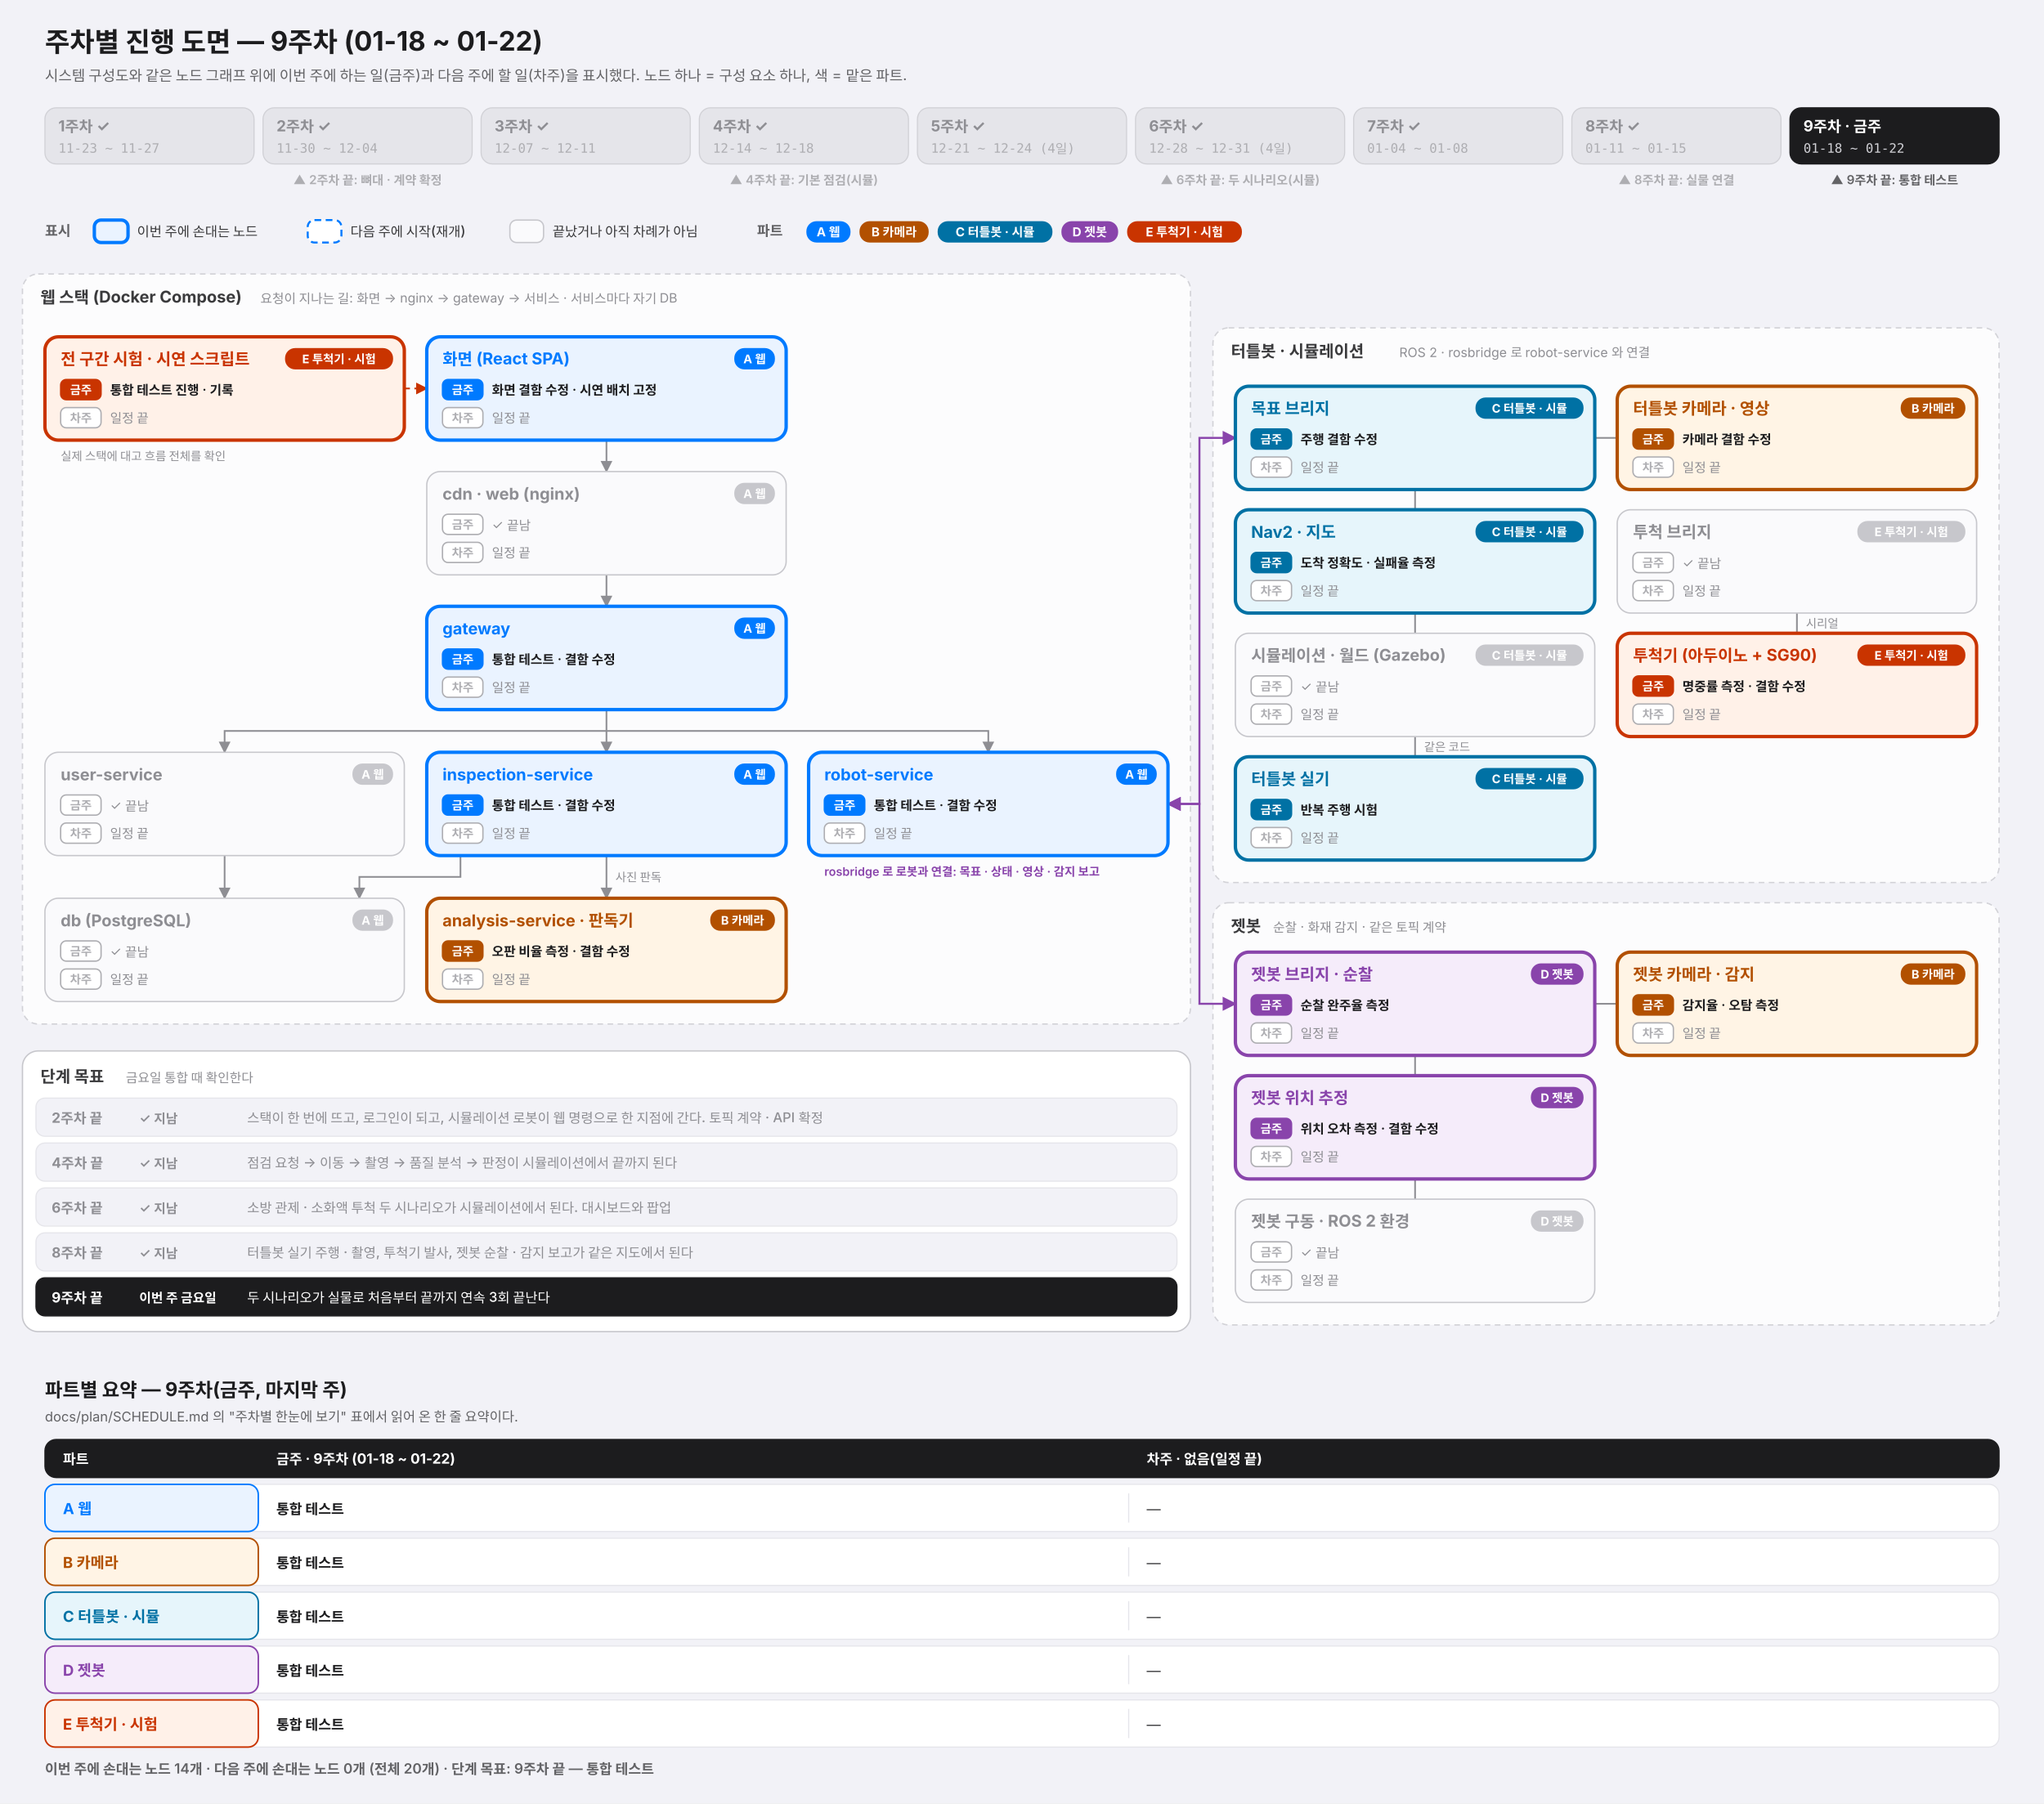
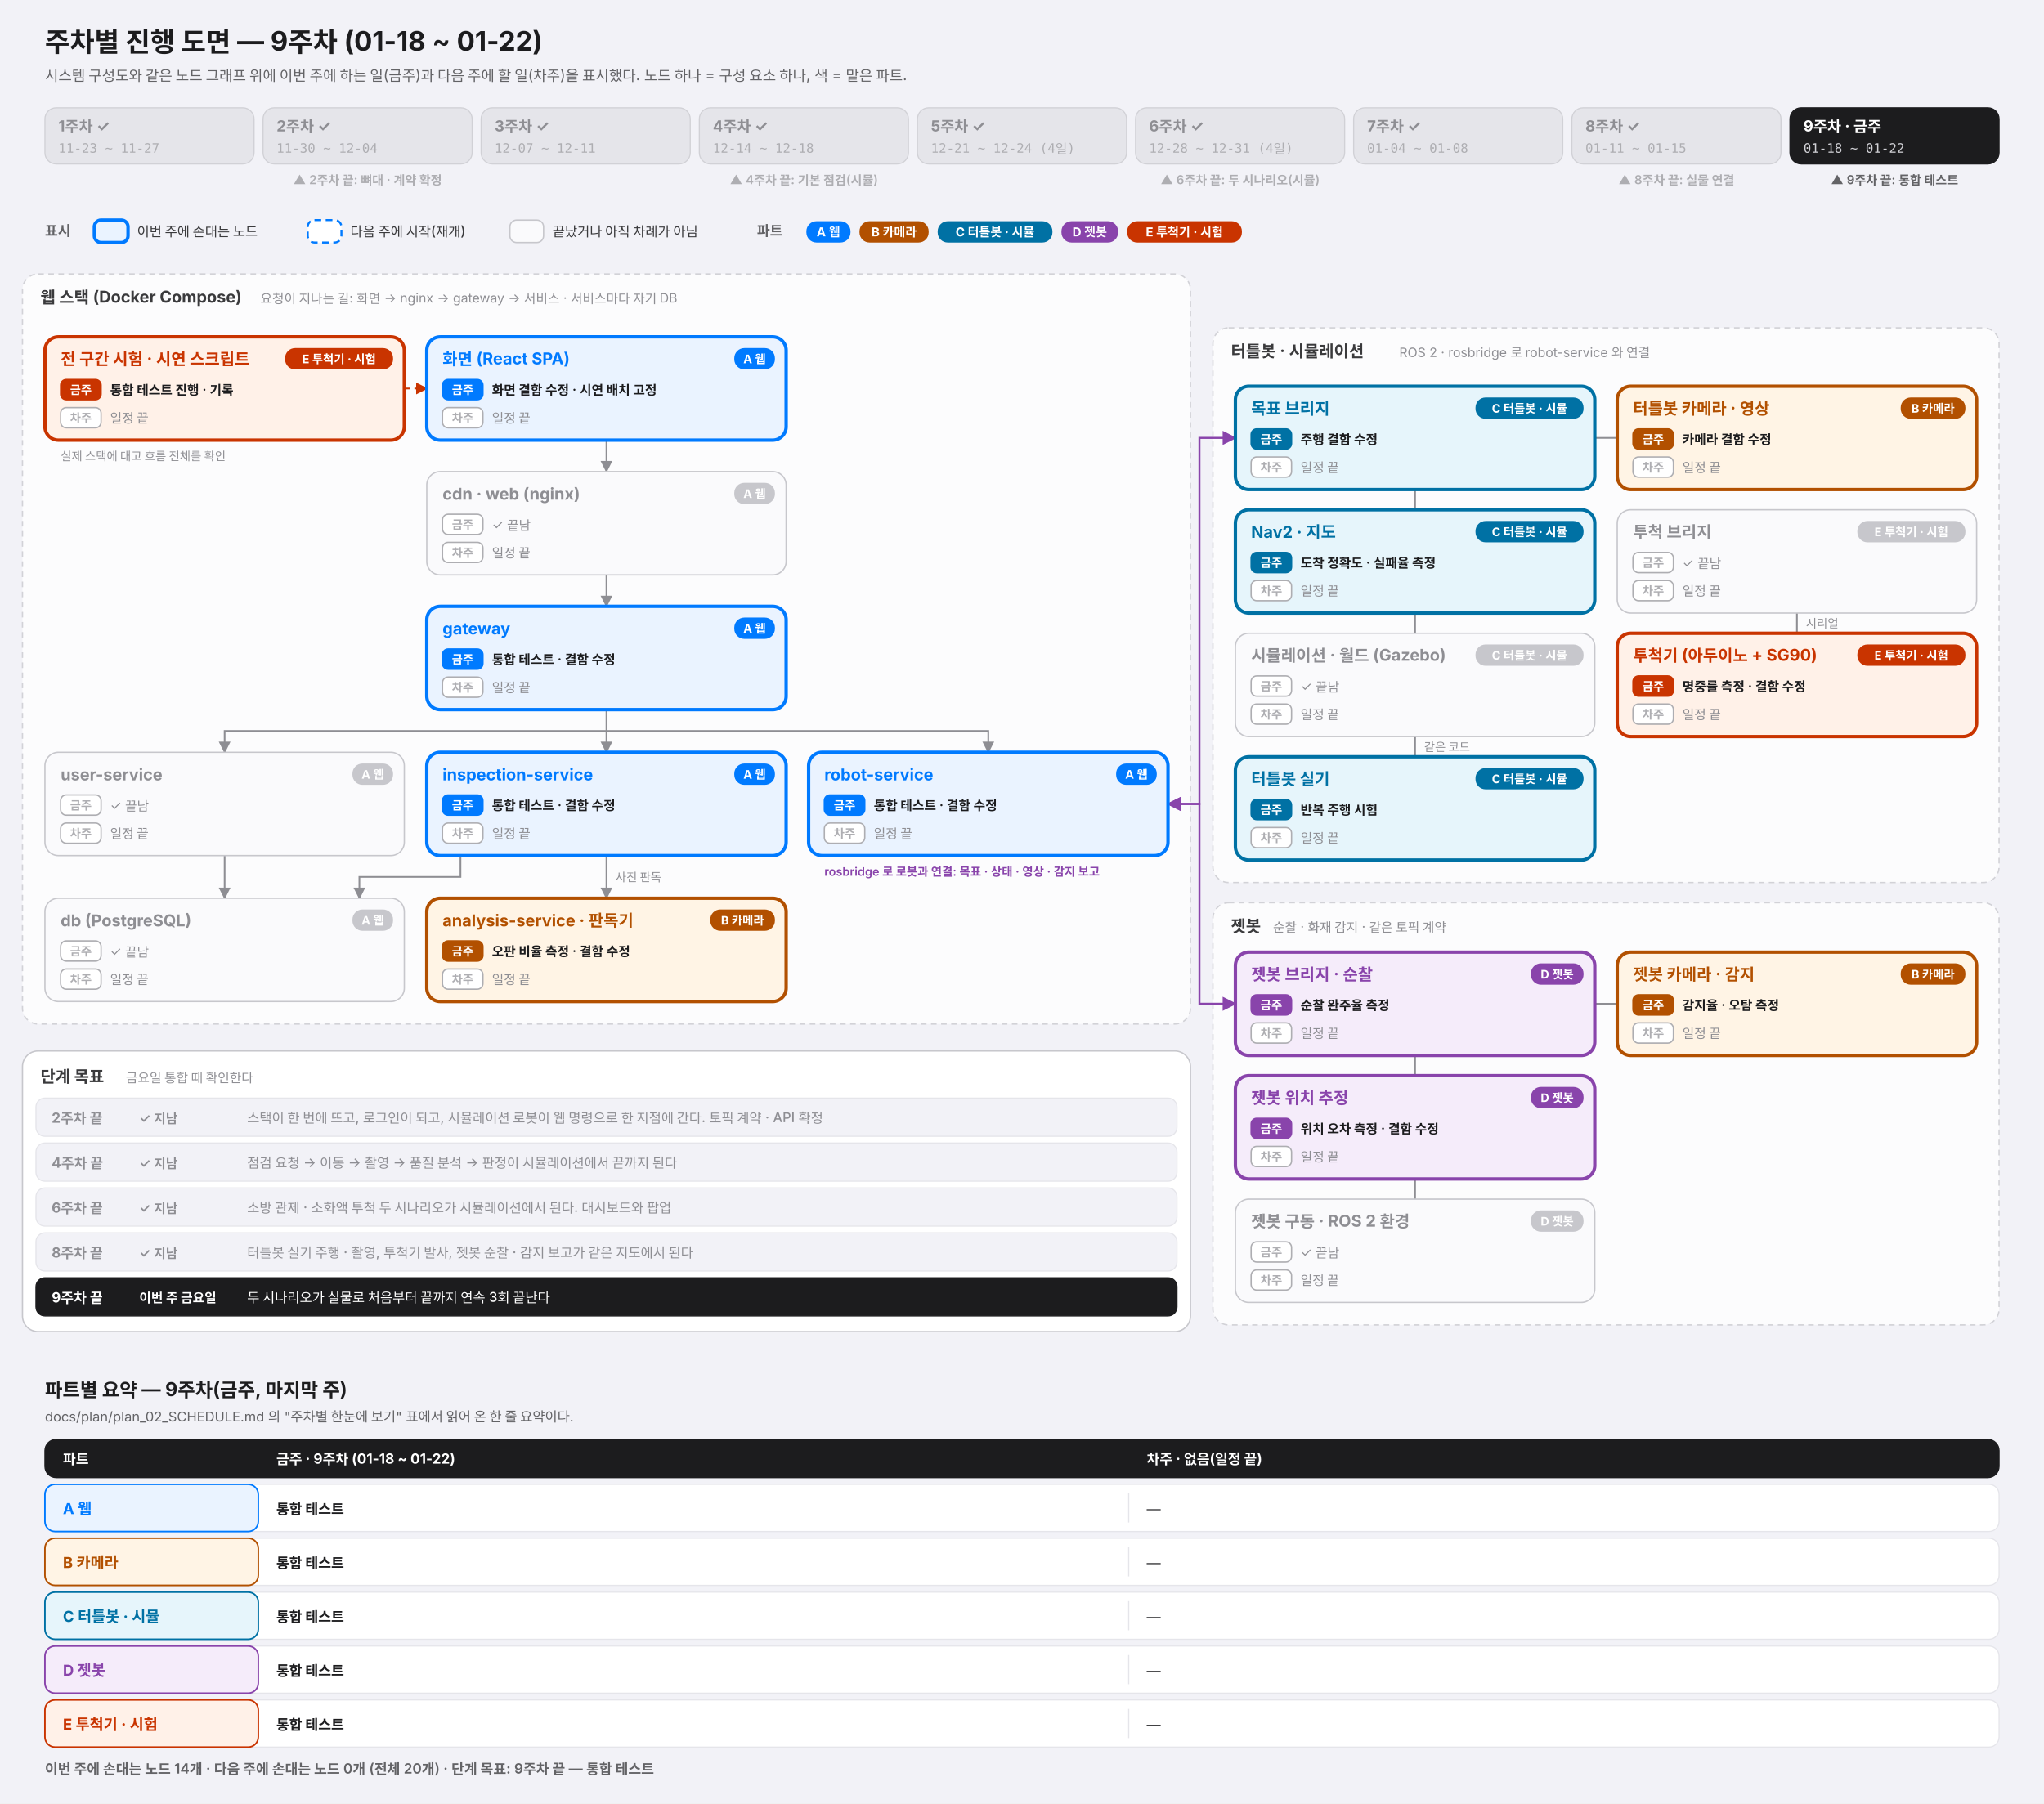
<svg xmlns="http://www.w3.org/2000/svg" width="1820" height="1606" viewBox="0 0 1820 1606" font-family="-apple-system, 'Apple SD Gothic Neo', 'Noto Sans KR', 'Malgun Gothic', sans-serif">
  <defs>
    <marker id="a8944ab" viewBox="0 0 10 10" refX="9" refY="5" markerWidth="7" markerHeight="7" orient="auto-start-reverse">
      <path d="M0,0 L10,5 L0,10 z" fill="#8944ab" />
    </marker>
    <marker id="a8e8e93" viewBox="0 0 10 10" refX="9" refY="5" markerWidth="7" markerHeight="7" orient="auto-start-reverse">
      <path d="M0,0 L10,5 L0,10 z" fill="#8e8e93" />
    </marker>
    <marker id="ac93400" viewBox="0 0 10 10" refX="9" refY="5" markerWidth="7" markerHeight="7" orient="auto-start-reverse">
      <path d="M0,0 L10,5 L0,10 z" fill="#c93400" />
    </marker>
  </defs>
  <rect width="1820" height="1606" fill="#f2f2f7" />
  <text x="40.0" y="46.0" font-size="24" font-weight="700" fill="#1c1c1e" text-anchor="start">주차별 진행 도면 — 9주차 (01-18 ~ 01-22)</text>
  <text x="40.0" y="72.0" font-size="13" font-weight="400" fill="#636366" text-anchor="start">시스템 구성도와 같은 노드 그래프 위에 이번 주에 하는 일(금주)과 다음 주에 할 일(차주)을 표시했다. 노드 하나 = 구성 요소 하나, 색 = 맡은 파트.</text>
  <rect x="40.0" y="96.0" width="186.2" height="50.0" rx="10" fill="#e5e5ea" stroke="#d1d1d6" stroke-width="1.0" />
  <text x="52.0" y="117.0" font-size="13.5" font-weight="700" fill="#8e8e93" text-anchor="start">1주차 ✓</text>
  <text x="52.0" y="136.0" font-size="11.5" font-weight="500" fill="#aeaeb2" text-anchor="start" font-family="'SF Mono', Menlo, Consolas, monospace">11-23 ~ 11-27</text>
  <rect x="234.2" y="96.0" width="186.2" height="50.0" rx="10" fill="#e5e5ea" stroke="#d1d1d6" stroke-width="1.0" />
  <text x="246.2" y="117.0" font-size="13.5" font-weight="700" fill="#8e8e93" text-anchor="start">2주차 ✓</text>
  <text x="246.2" y="136.0" font-size="11.5" font-weight="500" fill="#aeaeb2" text-anchor="start" font-family="'SF Mono', Menlo, Consolas, monospace">11-30 ~ 12-04</text>
  <text x="327.3" y="164.0" font-size="11" font-weight="600" fill="#aeaeb2" text-anchor="middle">▲ 2주차 끝: 뼈대 · 계약 확정</text>
  <rect x="428.4" y="96.0" width="186.2" height="50.0" rx="10" fill="#e5e5ea" stroke="#d1d1d6" stroke-width="1.0" />
  <text x="440.4" y="117.0" font-size="13.5" font-weight="700" fill="#8e8e93" text-anchor="start">3주차 ✓</text>
  <text x="440.4" y="136.0" font-size="11.5" font-weight="500" fill="#aeaeb2" text-anchor="start" font-family="'SF Mono', Menlo, Consolas, monospace">12-07 ~ 12-11</text>
  <rect x="622.7" y="96.0" width="186.2" height="50.0" rx="10" fill="#e5e5ea" stroke="#d1d1d6" stroke-width="1.0" />
  <text x="634.7" y="117.0" font-size="13.5" font-weight="700" fill="#8e8e93" text-anchor="start">4주차 ✓</text>
  <text x="634.7" y="136.0" font-size="11.5" font-weight="500" fill="#aeaeb2" text-anchor="start" font-family="'SF Mono', Menlo, Consolas, monospace">12-14 ~ 12-18</text>
  <text x="715.8" y="164.0" font-size="11" font-weight="600" fill="#aeaeb2" text-anchor="middle">▲ 4주차 끝: 기본 점검(시뮬)</text>
  <rect x="816.9" y="96.0" width="186.2" height="50.0" rx="10" fill="#e5e5ea" stroke="#d1d1d6" stroke-width="1.0" />
  <text x="828.9" y="117.0" font-size="13.5" font-weight="700" fill="#8e8e93" text-anchor="start">5주차 ✓</text>
  <text x="828.9" y="136.0" font-size="11.5" font-weight="500" fill="#aeaeb2" text-anchor="start" font-family="'SF Mono', Menlo, Consolas, monospace">12-21 ~ 12-24  (4일)</text>
  <rect x="1011.1" y="96.0" width="186.2" height="50.0" rx="10" fill="#e5e5ea" stroke="#d1d1d6" stroke-width="1.0" />
  <text x="1023.1" y="117.0" font-size="13.5" font-weight="700" fill="#8e8e93" text-anchor="start">6주차 ✓</text>
  <text x="1023.1" y="136.0" font-size="11.5" font-weight="500" fill="#aeaeb2" text-anchor="start" font-family="'SF Mono', Menlo, Consolas, monospace">12-28 ~ 12-31  (4일)</text>
  <text x="1104.2" y="164.0" font-size="11" font-weight="600" fill="#aeaeb2" text-anchor="middle">▲ 6주차 끝: 두 시나리오(시뮬)</text>
  <rect x="1205.3" y="96.0" width="186.2" height="50.0" rx="10" fill="#e5e5ea" stroke="#d1d1d6" stroke-width="1.0" />
  <text x="1217.3" y="117.0" font-size="13.5" font-weight="700" fill="#8e8e93" text-anchor="start">7주차 ✓</text>
  <text x="1217.3" y="136.0" font-size="11.5" font-weight="500" fill="#aeaeb2" text-anchor="start" font-family="'SF Mono', Menlo, Consolas, monospace">01-04 ~ 01-08</text>
  <rect x="1399.6" y="96.0" width="186.2" height="50.0" rx="10" fill="#e5e5ea" stroke="#d1d1d6" stroke-width="1.0" />
  <text x="1411.6" y="117.0" font-size="13.5" font-weight="700" fill="#8e8e93" text-anchor="start">8주차 ✓</text>
  <text x="1411.6" y="136.0" font-size="11.5" font-weight="500" fill="#aeaeb2" text-anchor="start" font-family="'SF Mono', Menlo, Consolas, monospace">01-11 ~ 01-15</text>
  <text x="1492.7" y="164.0" font-size="11" font-weight="600" fill="#aeaeb2" text-anchor="middle">▲ 8주차 끝: 실물 연결</text>
  <rect x="1593.8" y="96.0" width="186.2" height="50.0" rx="10" fill="#1c1c1e" stroke="#1c1c1e" stroke-width="1.0" />
  <text x="1605.8" y="117.0" font-size="13.5" font-weight="700" fill="#ffffff" text-anchor="start">9주차 · 금주</text>
  <text x="1605.8" y="136.0" font-size="11.5" font-weight="500" fill="#d1d1d6" text-anchor="start" font-family="'SF Mono', Menlo, Consolas, monospace">01-18 ~ 01-22</text>
  <text x="1686.9" y="164.0" font-size="11" font-weight="600" fill="#636366" text-anchor="middle">▲ 9주차 끝: 통합 테스트</text>
  <text x="40.0" y="210.0" font-size="12.5" font-weight="700" fill="#636366" text-anchor="start">표시</text>
  <rect x="84.0" y="196.0" width="30.0" height="20.0" rx="6" fill="#eaf3ff" stroke="#007aff" stroke-width="3" />
  <text x="122.0" y="210.5" font-size="12" font-weight="500" fill="#3a3a3c" text-anchor="start">이번 주에 손대는 노드</text>
  <rect x="274.0" y="196.0" width="30.0" height="20.0" rx="6" fill="#ffffff" stroke="#007aff" stroke-width="1.8" stroke-dasharray="6 4" />
  <text x="312.0" y="210.5" font-size="12" font-weight="500" fill="#3a3a3c" text-anchor="start">다음 주에 시작(재개)</text>
  <rect x="454.0" y="196.0" width="30.0" height="20.0" rx="6" fill="#fafafc" stroke="#c7c7cc" stroke-width="1.2" />
  <text x="492.0" y="210.5" font-size="12" font-weight="500" fill="#3a3a3c" text-anchor="start">끝났거나 아직 차례가 아님</text>
  <text x="674.0" y="210.0" font-size="12.5" font-weight="700" fill="#636366" text-anchor="start">파트</text>
  <rect x="718.0" y="197.0" width="39.3" height="19.0" rx="9" fill="#007aff" stroke="none" stroke-width="0" />
  <text x="737.6" y="210.5" font-size="11" font-weight="700" fill="#ffffff" text-anchor="middle">A 웹</text>
  <rect x="765.3" y="197.0" width="61.6" height="19.0" rx="9" fill="#b25000" stroke="none" stroke-width="0" />
  <text x="796.1" y="210.5" font-size="11" font-weight="700" fill="#ffffff" text-anchor="middle">B 카메라</text>
  <rect x="834.9" y="197.0" width="102.2" height="19.0" rx="9" fill="#0071a4" stroke="none" stroke-width="0" />
  <text x="886.0" y="210.5" font-size="11" font-weight="700" fill="#ffffff" text-anchor="middle">C 터틀봇 · 시뮬</text>
  <rect x="945.1" y="197.0" width="50.5" height="19.0" rx="9" fill="#8944ab" stroke="none" stroke-width="0" />
  <text x="970.3" y="210.5" font-size="11" font-weight="700" fill="#ffffff" text-anchor="middle">D 젯봇</text>
  <rect x="1003.6" y="197.0" width="102.2" height="19.0" rx="9" fill="#c93400" stroke="none" stroke-width="0" />
  <text x="1054.6" y="210.5" font-size="11" font-weight="700" fill="#ffffff" text-anchor="middle">E 투척기 · 시험</text>
  <rect x="20.0" y="244.0" width="1040.0" height="668.0" rx="14" fill="#ffffff" stroke="#c7c7cc" stroke-width="1.2" stroke-dasharray="5 4" opacity="0.75" />
  <text x="36.0" y="270.0" font-size="14.5" font-weight="700" fill="#3a3a3c" text-anchor="start">웹 스택 (Docker Compose)</text>
  <text x="231.8" y="270.0" font-size="11.5" font-weight="400" fill="#8e8e93" text-anchor="start">요청이 지나는 길: 화면 → nginx → gateway → 서비스 · 서비스마다 자기 DB</text>
  <rect x="1080.0" y="292.0" width="700.0" height="494.0" rx="14" fill="#ffffff" stroke="#c7c7cc" stroke-width="1.2" stroke-dasharray="5 4" opacity="0.75" />
  <text x="1096.0" y="318.0" font-size="14.5" font-weight="700" fill="#3a3a3c" text-anchor="start">터틀봇 · 시뮬레이션</text>
  <text x="1245.9" y="318.0" font-size="11.5" font-weight="400" fill="#8e8e93" text-anchor="start">ROS 2 · rosbridge 로 robot-service 와 연결</text>
  <rect x="1080.0" y="804.0" width="700.0" height="376.0" rx="14" fill="#ffffff" stroke="#c7c7cc" stroke-width="1.2" stroke-dasharray="5 4" opacity="0.75" />
  <text x="1096.0" y="830.0" font-size="14.5" font-weight="700" fill="#3a3a3c" text-anchor="start">젯봇</text>
  <text x="1133.5" y="830.0" font-size="11.5" font-weight="400" fill="#8e8e93" text-anchor="start">순찰 · 화재 감지 · 같은 토픽 계약</text>
  <path d="M540.0 392.0 L540.0 420.0" fill="none" stroke="#8e8e93" stroke-width="1.5" marker-end="url(#a8e8e93)" />
  <path d="M540.0 512.0 L540.0 540.0" fill="none" stroke="#8e8e93" stroke-width="1.5" marker-end="url(#a8e8e93)" />
  <path d="M540.0 632.0 L540.0 670.0" fill="none" stroke="#8e8e93" stroke-width="1.5" marker-end="url(#a8e8e93)" />
  <path d="M540.0 762.0 L540.0 800.0" fill="none" stroke="#8e8e93" stroke-width="1.5" marker-end="url(#a8e8e93)" />
  <text x="548.0" y="785.0" font-size="10.5" font-weight="500" fill="#8e8e93" text-anchor="start">사진 판독</text>
  <path d="M1260.0 436.0 L1260.0 454.0" fill="none" stroke="#8e8e93" stroke-width="1.5" />
  <path d="M1260.0 546.0 L1260.0 564.0" fill="none" stroke="#8e8e93" stroke-width="1.5" />
  <path d="M1260.0 656.0 L1260.0 674.0" fill="none" stroke="#8e8e93" stroke-width="1.5" />
  <text x="1268.0" y="669.0" font-size="10.5" font-weight="500" fill="#8e8e93" text-anchor="start">같은 코드</text>
  <path d="M1600.0 546.0 L1600.0 564.0" fill="none" stroke="#8e8e93" stroke-width="1.5" />
  <text x="1608.0" y="559.0" font-size="10.5" font-weight="500" fill="#8e8e93" text-anchor="start">시리얼</text>
  <path d="M1260.0 940.0 L1260.0 958.0" fill="none" stroke="#8e8e93" stroke-width="1.5" />
  <path d="M1260.0 1050.0 L1260.0 1068.0" fill="none" stroke="#8e8e93" stroke-width="1.5" />
  <path d="M540.0 651.0 L200.0 651.0 L200.0 670.0" fill="none" stroke="#8e8e93" stroke-width="1.5" marker-end="url(#a8e8e93)" />
  <path d="M540.0 651.0 L880.0 651.0 L880.0 670.0" fill="none" stroke="#8e8e93" stroke-width="1.5" marker-end="url(#a8e8e93)" />
  <path d="M200.0 762.0 L200.0 800.0" fill="none" stroke="#8e8e93" stroke-width="1.5" marker-end="url(#a8e8e93)" />
  <path d="M410.0 762.0 L410.0 781.0 L320.0 781.0 L320.0 800.0" fill="none" stroke="#8e8e93" stroke-width="1.5" marker-end="url(#a8e8e93)" />
  <path d="M1040.0 716.0 L1068.0 716.0 L1068.0 390.0 L1100.0 390.0" fill="none" stroke="#8944ab" stroke-width="1.8" marker-end="url(#a8944ab)" marker-start="url(#a8944ab)" />
  <path d="M1040.0 716.0 L1068.0 716.0 L1068.0 894.0 L1100.0 894.0" fill="none" stroke="#8944ab" stroke-width="1.8" marker-end="url(#a8944ab)" marker-start="url(#a8944ab)" />
  <text x="734.0" y="780.0" font-size="10.5" font-weight="600" fill="#8944ab" text-anchor="start">rosbridge 로 로봇과 연결: 목표 · 상태 · 영상 · 감지 보고</text>
  <path d="M1420.0 390.0 L1440.0 390.0" fill="none" stroke="#8e8e93" stroke-width="1.5" />
  <path d="M1420.0 894.0 L1440.0 894.0" fill="none" stroke="#8e8e93" stroke-width="1.5" />
  <path d="M360.0 346.0 L380.0 346.0" fill="none" stroke="#c93400" stroke-width="1.5" marker-end="url(#ac93400)" stroke-dasharray="5 4" />
  <text x="54.0" y="410.0" font-size="10.5" font-weight="500" fill="#8e8e93" text-anchor="start">실제 스택에 대고 흐름 전체를 확인</text>
  <rect x="40.0" y="300.0" width="320.0" height="92.0" rx="12" fill="#fff1e8" stroke="#c93400" stroke-width="3" />
  <text x="54.0" y="325.0" font-size="14.5" font-weight="700" fill="#c93400" text-anchor="start">전 구간 시험 · 시연 스크립트</text>
  <rect x="253.8" y="310.0" width="96.2" height="19.0" rx="9" fill="#c93400" stroke="none" stroke-width="0" />
  <text x="301.9" y="323.5" font-size="10.5" font-weight="700" fill="#ffffff" text-anchor="middle">E 투척기 · 시험</text>
  <rect x="54.0" y="338.0" width="36.0" height="18.0" rx="5" fill="#c93400" stroke="#c93400" stroke-width="1.2" />
  <text x="72.0" y="351.0" font-size="10.5" font-weight="700" fill="#ffffff" text-anchor="middle">금주</text>
  <text x="98.0" y="351.5" font-size="11.5" font-weight="600" fill="#1c1c1e" text-anchor="start">통합 테스트 진행 · 기록</text>
  <rect x="54.0" y="363.0" width="36.0" height="18.0" rx="5" fill="#ffffff" stroke="#aeaeb2" stroke-width="1.2" />
  <text x="72.0" y="376.0" font-size="10.5" font-weight="700" fill="#aeaeb2" text-anchor="middle">차주</text>
  <text x="98.0" y="376.5" font-size="11.5" font-weight="400" fill="#8e8e93" text-anchor="start">일정 끝</text>
  <rect x="380.0" y="300.0" width="320.0" height="92.0" rx="12" fill="#eaf3ff" stroke="#007aff" stroke-width="3" />
  <text x="394.0" y="325.0" font-size="14.5" font-weight="700" fill="#007aff" text-anchor="start">화면 (React SPA)</text>
  <rect x="653.8" y="310.0" width="36.2" height="19.0" rx="9" fill="#007aff" stroke="none" stroke-width="0" />
  <text x="671.9" y="323.5" font-size="10.5" font-weight="700" fill="#ffffff" text-anchor="middle">A 웹</text>
  <rect x="394.0" y="338.0" width="36.0" height="18.0" rx="5" fill="#007aff" stroke="#007aff" stroke-width="1.2" />
  <text x="412.0" y="351.0" font-size="10.5" font-weight="700" fill="#ffffff" text-anchor="middle">금주</text>
  <text x="438.0" y="351.5" font-size="11.5" font-weight="600" fill="#1c1c1e" text-anchor="start">화면 결함 수정 · 시연 배치 고정</text>
  <rect x="394.0" y="363.0" width="36.0" height="18.0" rx="5" fill="#ffffff" stroke="#aeaeb2" stroke-width="1.2" />
  <text x="412.0" y="376.0" font-size="10.5" font-weight="700" fill="#aeaeb2" text-anchor="middle">차주</text>
  <text x="438.0" y="376.5" font-size="11.5" font-weight="400" fill="#8e8e93" text-anchor="start">일정 끝</text>
  <rect x="380.0" y="420.0" width="320.0" height="92.0" rx="12" fill="#fafafc" stroke="#c7c7cc" stroke-width="1.2" />
  <text x="394.0" y="445.0" font-size="14.5" font-weight="700" fill="#8e8e93" text-anchor="start">cdn · web (nginx)</text>
  <rect x="653.8" y="430.0" width="36.2" height="19.0" rx="9" fill="#c7c7cc" stroke="none" stroke-width="0" />
  <text x="671.9" y="443.5" font-size="10.5" font-weight="700" fill="#ffffff" text-anchor="middle">A 웹</text>
  <rect x="394.0" y="458.0" width="36.0" height="18.0" rx="5" fill="#ffffff" stroke="#aeaeb2" stroke-width="1.2" />
  <text x="412.0" y="471.0" font-size="10.5" font-weight="700" fill="#aeaeb2" text-anchor="middle">금주</text>
  <text x="438.0" y="471.5" font-size="11.5" font-weight="400" fill="#8e8e93" text-anchor="start">✓ 끝남</text>
  <rect x="394.0" y="483.0" width="36.0" height="18.0" rx="5" fill="#ffffff" stroke="#aeaeb2" stroke-width="1.2" />
  <text x="412.0" y="496.0" font-size="10.5" font-weight="700" fill="#aeaeb2" text-anchor="middle">차주</text>
  <text x="438.0" y="496.5" font-size="11.5" font-weight="400" fill="#8e8e93" text-anchor="start">일정 끝</text>
  <rect x="380.0" y="540.0" width="320.0" height="92.0" rx="12" fill="#eaf3ff" stroke="#007aff" stroke-width="3" />
  <text x="394.0" y="565.0" font-size="14.5" font-weight="700" fill="#007aff" text-anchor="start">gateway</text>
  <rect x="653.8" y="550.0" width="36.2" height="19.0" rx="9" fill="#007aff" stroke="none" stroke-width="0" />
  <text x="671.9" y="563.5" font-size="10.5" font-weight="700" fill="#ffffff" text-anchor="middle">A 웹</text>
  <rect x="394.0" y="578.0" width="36.0" height="18.0" rx="5" fill="#007aff" stroke="#007aff" stroke-width="1.2" />
  <text x="412.0" y="591.0" font-size="10.5" font-weight="700" fill="#ffffff" text-anchor="middle">금주</text>
  <text x="438.0" y="591.5" font-size="11.5" font-weight="600" fill="#1c1c1e" text-anchor="start">통합 테스트 · 결함 수정</text>
  <rect x="394.0" y="603.0" width="36.0" height="18.0" rx="5" fill="#ffffff" stroke="#aeaeb2" stroke-width="1.2" />
  <text x="412.0" y="616.0" font-size="10.5" font-weight="700" fill="#aeaeb2" text-anchor="middle">차주</text>
  <text x="438.0" y="616.5" font-size="11.5" font-weight="400" fill="#8e8e93" text-anchor="start">일정 끝</text>
  <rect x="40.0" y="670.0" width="320.0" height="92.0" rx="12" fill="#fafafc" stroke="#c7c7cc" stroke-width="1.2" />
  <text x="54.0" y="695.0" font-size="14.5" font-weight="700" fill="#8e8e93" text-anchor="start">user-service</text>
  <rect x="313.8" y="680.0" width="36.2" height="19.0" rx="9" fill="#c7c7cc" stroke="none" stroke-width="0" />
  <text x="331.9" y="693.5" font-size="10.5" font-weight="700" fill="#ffffff" text-anchor="middle">A 웹</text>
  <rect x="54.0" y="708.0" width="36.0" height="18.0" rx="5" fill="#ffffff" stroke="#aeaeb2" stroke-width="1.2" />
  <text x="72.0" y="721.0" font-size="10.5" font-weight="700" fill="#aeaeb2" text-anchor="middle">금주</text>
  <text x="98.0" y="721.5" font-size="11.5" font-weight="400" fill="#8e8e93" text-anchor="start">✓ 끝남</text>
  <rect x="54.0" y="733.0" width="36.0" height="18.0" rx="5" fill="#ffffff" stroke="#aeaeb2" stroke-width="1.2" />
  <text x="72.0" y="746.0" font-size="10.5" font-weight="700" fill="#aeaeb2" text-anchor="middle">차주</text>
  <text x="98.0" y="746.5" font-size="11.5" font-weight="400" fill="#8e8e93" text-anchor="start">일정 끝</text>
  <rect x="380.0" y="670.0" width="320.0" height="92.0" rx="12" fill="#eaf3ff" stroke="#007aff" stroke-width="3" />
  <text x="394.0" y="695.0" font-size="14.5" font-weight="700" fill="#007aff" text-anchor="start">inspection-service</text>
  <rect x="653.8" y="680.0" width="36.2" height="19.0" rx="9" fill="#007aff" stroke="none" stroke-width="0" />
  <text x="671.9" y="693.5" font-size="10.5" font-weight="700" fill="#ffffff" text-anchor="middle">A 웹</text>
  <rect x="394.0" y="708.0" width="36.0" height="18.0" rx="5" fill="#007aff" stroke="#007aff" stroke-width="1.2" />
  <text x="412.0" y="721.0" font-size="10.5" font-weight="700" fill="#ffffff" text-anchor="middle">금주</text>
  <text x="438.0" y="721.5" font-size="11.5" font-weight="600" fill="#1c1c1e" text-anchor="start">통합 테스트 · 결함 수정</text>
  <rect x="394.0" y="733.0" width="36.0" height="18.0" rx="5" fill="#ffffff" stroke="#aeaeb2" stroke-width="1.2" />
  <text x="412.0" y="746.0" font-size="10.5" font-weight="700" fill="#aeaeb2" text-anchor="middle">차주</text>
  <text x="438.0" y="746.5" font-size="11.5" font-weight="400" fill="#8e8e93" text-anchor="start">일정 끝</text>
  <rect x="720.0" y="670.0" width="320.0" height="92.0" rx="12" fill="#eaf3ff" stroke="#007aff" stroke-width="3" />
  <text x="734.0" y="695.0" font-size="14.5" font-weight="700" fill="#007aff" text-anchor="start">robot-service</text>
  <rect x="993.8" y="680.0" width="36.2" height="19.0" rx="9" fill="#007aff" stroke="none" stroke-width="0" />
  <text x="1011.9" y="693.5" font-size="10.5" font-weight="700" fill="#ffffff" text-anchor="middle">A 웹</text>
  <rect x="734.0" y="708.0" width="36.0" height="18.0" rx="5" fill="#007aff" stroke="#007aff" stroke-width="1.2" />
  <text x="752.0" y="721.0" font-size="10.5" font-weight="700" fill="#ffffff" text-anchor="middle">금주</text>
  <text x="778.0" y="721.5" font-size="11.5" font-weight="600" fill="#1c1c1e" text-anchor="start">통합 테스트 · 결함 수정</text>
  <rect x="734.0" y="733.0" width="36.0" height="18.0" rx="5" fill="#ffffff" stroke="#aeaeb2" stroke-width="1.2" />
  <text x="752.0" y="746.0" font-size="10.5" font-weight="700" fill="#aeaeb2" text-anchor="middle">차주</text>
  <text x="778.0" y="746.5" font-size="11.5" font-weight="400" fill="#8e8e93" text-anchor="start">일정 끝</text>
  <rect x="40.0" y="800.0" width="320.0" height="92.0" rx="12" fill="#fafafc" stroke="#c7c7cc" stroke-width="1.2" />
  <text x="54.0" y="825.0" font-size="14.5" font-weight="700" fill="#8e8e93" text-anchor="start">db (PostgreSQL)</text>
  <rect x="313.8" y="810.0" width="36.2" height="19.0" rx="9" fill="#c7c7cc" stroke="none" stroke-width="0" />
  <text x="331.9" y="823.5" font-size="10.5" font-weight="700" fill="#ffffff" text-anchor="middle">A 웹</text>
  <rect x="54.0" y="838.0" width="36.0" height="18.0" rx="5" fill="#ffffff" stroke="#aeaeb2" stroke-width="1.2" />
  <text x="72.0" y="851.0" font-size="10.5" font-weight="700" fill="#aeaeb2" text-anchor="middle">금주</text>
  <text x="98.0" y="851.5" font-size="11.5" font-weight="400" fill="#8e8e93" text-anchor="start">✓ 끝남</text>
  <rect x="54.0" y="863.0" width="36.0" height="18.0" rx="5" fill="#ffffff" stroke="#aeaeb2" stroke-width="1.2" />
  <text x="72.0" y="876.0" font-size="10.5" font-weight="700" fill="#aeaeb2" text-anchor="middle">차주</text>
  <text x="98.0" y="876.5" font-size="11.5" font-weight="400" fill="#8e8e93" text-anchor="start">일정 끝</text>
  <rect x="380.0" y="800.0" width="320.0" height="92.0" rx="12" fill="#fff4e5" stroke="#b25000" stroke-width="3" />
  <text x="394.0" y="825.0" font-size="14.5" font-weight="700" fill="#b25000" text-anchor="start">analysis-service · 판독기</text>
  <rect x="632.4" y="810.0" width="57.6" height="19.0" rx="9" fill="#b25000" stroke="none" stroke-width="0" />
  <text x="661.2" y="823.5" font-size="10.5" font-weight="700" fill="#ffffff" text-anchor="middle">B 카메라</text>
  <rect x="394.0" y="838.0" width="36.0" height="18.0" rx="5" fill="#b25000" stroke="#b25000" stroke-width="1.2" />
  <text x="412.0" y="851.0" font-size="10.5" font-weight="700" fill="#ffffff" text-anchor="middle">금주</text>
  <text x="438.0" y="851.5" font-size="11.5" font-weight="600" fill="#1c1c1e" text-anchor="start">오판 비율 측정 · 결함 수정</text>
  <rect x="394.0" y="863.0" width="36.0" height="18.0" rx="5" fill="#ffffff" stroke="#aeaeb2" stroke-width="1.2" />
  <text x="412.0" y="876.0" font-size="10.5" font-weight="700" fill="#aeaeb2" text-anchor="middle">차주</text>
  <text x="438.0" y="876.5" font-size="11.5" font-weight="400" fill="#8e8e93" text-anchor="start">일정 끝</text>
  <rect x="1100.0" y="344.0" width="320.0" height="92.0" rx="12" fill="#e6f5fb" stroke="#0071a4" stroke-width="3" />
  <text x="1114.0" y="369.0" font-size="14.5" font-weight="700" fill="#0071a4" text-anchor="start">목표 브리지</text>
  <rect x="1313.8" y="354.0" width="96.2" height="19.0" rx="9" fill="#0071a4" stroke="none" stroke-width="0" />
  <text x="1361.9" y="367.5" font-size="10.5" font-weight="700" fill="#ffffff" text-anchor="middle">C 터틀봇 · 시뮬</text>
  <rect x="1114.0" y="382.0" width="36.0" height="18.0" rx="5" fill="#0071a4" stroke="#0071a4" stroke-width="1.2" />
  <text x="1132.0" y="395.0" font-size="10.5" font-weight="700" fill="#ffffff" text-anchor="middle">금주</text>
  <text x="1158.0" y="395.5" font-size="11.5" font-weight="600" fill="#1c1c1e" text-anchor="start">주행 결함 수정</text>
  <rect x="1114.0" y="407.0" width="36.0" height="18.0" rx="5" fill="#ffffff" stroke="#aeaeb2" stroke-width="1.2" />
  <text x="1132.0" y="420.0" font-size="10.5" font-weight="700" fill="#aeaeb2" text-anchor="middle">차주</text>
  <text x="1158.0" y="420.5" font-size="11.5" font-weight="400" fill="#8e8e93" text-anchor="start">일정 끝</text>
  <rect x="1100.0" y="454.0" width="320.0" height="92.0" rx="12" fill="#e6f5fb" stroke="#0071a4" stroke-width="3" />
  <text x="1114.0" y="479.0" font-size="14.5" font-weight="700" fill="#0071a4" text-anchor="start">Nav2 · 지도</text>
  <rect x="1313.8" y="464.0" width="96.2" height="19.0" rx="9" fill="#0071a4" stroke="none" stroke-width="0" />
  <text x="1361.9" y="477.5" font-size="10.5" font-weight="700" fill="#ffffff" text-anchor="middle">C 터틀봇 · 시뮬</text>
  <rect x="1114.0" y="492.0" width="36.0" height="18.0" rx="5" fill="#0071a4" stroke="#0071a4" stroke-width="1.2" />
  <text x="1132.0" y="505.0" font-size="10.5" font-weight="700" fill="#ffffff" text-anchor="middle">금주</text>
  <text x="1158.0" y="505.5" font-size="11.5" font-weight="600" fill="#1c1c1e" text-anchor="start">도착 정확도 · 실패율 측정</text>
  <rect x="1114.0" y="517.0" width="36.0" height="18.0" rx="5" fill="#ffffff" stroke="#aeaeb2" stroke-width="1.2" />
  <text x="1132.0" y="530.0" font-size="10.5" font-weight="700" fill="#aeaeb2" text-anchor="middle">차주</text>
  <text x="1158.0" y="530.5" font-size="11.5" font-weight="400" fill="#8e8e93" text-anchor="start">일정 끝</text>
  <rect x="1100.0" y="564.0" width="320.0" height="92.0" rx="12" fill="#fafafc" stroke="#c7c7cc" stroke-width="1.2" />
  <text x="1114.0" y="589.0" font-size="14.5" font-weight="700" fill="#8e8e93" text-anchor="start">시뮬레이션 · 월드 (Gazebo)</text>
  <rect x="1313.8" y="574.0" width="96.2" height="19.0" rx="9" fill="#c7c7cc" stroke="none" stroke-width="0" />
  <text x="1361.9" y="587.5" font-size="10.5" font-weight="700" fill="#ffffff" text-anchor="middle">C 터틀봇 · 시뮬</text>
  <rect x="1114.0" y="602.0" width="36.0" height="18.0" rx="5" fill="#ffffff" stroke="#aeaeb2" stroke-width="1.2" />
  <text x="1132.0" y="615.0" font-size="10.5" font-weight="700" fill="#aeaeb2" text-anchor="middle">금주</text>
  <text x="1158.0" y="615.5" font-size="11.5" font-weight="400" fill="#8e8e93" text-anchor="start">✓ 끝남</text>
  <rect x="1114.0" y="627.0" width="36.0" height="18.0" rx="5" fill="#ffffff" stroke="#aeaeb2" stroke-width="1.2" />
  <text x="1132.0" y="640.0" font-size="10.5" font-weight="700" fill="#aeaeb2" text-anchor="middle">차주</text>
  <text x="1158.0" y="640.5" font-size="11.5" font-weight="400" fill="#8e8e93" text-anchor="start">일정 끝</text>
  <rect x="1100.0" y="674.0" width="320.0" height="92.0" rx="12" fill="#e6f5fb" stroke="#0071a4" stroke-width="3" />
  <text x="1114.0" y="699.0" font-size="14.5" font-weight="700" fill="#0071a4" text-anchor="start">터틀봇 실기</text>
  <rect x="1313.8" y="684.0" width="96.2" height="19.0" rx="9" fill="#0071a4" stroke="none" stroke-width="0" />
  <text x="1361.9" y="697.5" font-size="10.5" font-weight="700" fill="#ffffff" text-anchor="middle">C 터틀봇 · 시뮬</text>
  <rect x="1114.0" y="712.0" width="36.0" height="18.0" rx="5" fill="#0071a4" stroke="#0071a4" stroke-width="1.2" />
  <text x="1132.0" y="725.0" font-size="10.5" font-weight="700" fill="#ffffff" text-anchor="middle">금주</text>
  <text x="1158.0" y="725.5" font-size="11.5" font-weight="600" fill="#1c1c1e" text-anchor="start">반복 주행 시험</text>
  <rect x="1114.0" y="737.0" width="36.0" height="18.0" rx="5" fill="#ffffff" stroke="#aeaeb2" stroke-width="1.2" />
  <text x="1132.0" y="750.0" font-size="10.5" font-weight="700" fill="#aeaeb2" text-anchor="middle">차주</text>
  <text x="1158.0" y="750.5" font-size="11.5" font-weight="400" fill="#8e8e93" text-anchor="start">일정 끝</text>
  <rect x="1440.0" y="344.0" width="320.0" height="92.0" rx="12" fill="#fff4e5" stroke="#b25000" stroke-width="3" />
  <text x="1454.0" y="369.0" font-size="14.5" font-weight="700" fill="#b25000" text-anchor="start">터틀봇 카메라 · 영상</text>
  <rect x="1692.4" y="354.0" width="57.6" height="19.0" rx="9" fill="#b25000" stroke="none" stroke-width="0" />
  <text x="1721.2" y="367.5" font-size="10.5" font-weight="700" fill="#ffffff" text-anchor="middle">B 카메라</text>
  <rect x="1454.0" y="382.0" width="36.0" height="18.0" rx="5" fill="#b25000" stroke="#b25000" stroke-width="1.2" />
  <text x="1472.0" y="395.0" font-size="10.5" font-weight="700" fill="#ffffff" text-anchor="middle">금주</text>
  <text x="1498.0" y="395.5" font-size="11.5" font-weight="600" fill="#1c1c1e" text-anchor="start">카메라 결함 수정</text>
  <rect x="1454.0" y="407.0" width="36.0" height="18.0" rx="5" fill="#ffffff" stroke="#aeaeb2" stroke-width="1.2" />
  <text x="1472.0" y="420.0" font-size="10.5" font-weight="700" fill="#aeaeb2" text-anchor="middle">차주</text>
  <text x="1498.0" y="420.5" font-size="11.5" font-weight="400" fill="#8e8e93" text-anchor="start">일정 끝</text>
  <rect x="1440.0" y="454.0" width="320.0" height="92.0" rx="12" fill="#fafafc" stroke="#c7c7cc" stroke-width="1.2" />
  <text x="1454.0" y="479.0" font-size="14.5" font-weight="700" fill="#8e8e93" text-anchor="start">투척 브리지</text>
  <rect x="1653.8" y="464.0" width="96.2" height="19.0" rx="9" fill="#c7c7cc" stroke="none" stroke-width="0" />
  <text x="1701.9" y="477.5" font-size="10.5" font-weight="700" fill="#ffffff" text-anchor="middle">E 투척기 · 시험</text>
  <rect x="1454.0" y="492.0" width="36.0" height="18.0" rx="5" fill="#ffffff" stroke="#aeaeb2" stroke-width="1.2" />
  <text x="1472.0" y="505.0" font-size="10.5" font-weight="700" fill="#aeaeb2" text-anchor="middle">금주</text>
  <text x="1498.0" y="505.5" font-size="11.5" font-weight="400" fill="#8e8e93" text-anchor="start">✓ 끝남</text>
  <rect x="1454.0" y="517.0" width="36.0" height="18.0" rx="5" fill="#ffffff" stroke="#aeaeb2" stroke-width="1.2" />
  <text x="1472.0" y="530.0" font-size="10.5" font-weight="700" fill="#aeaeb2" text-anchor="middle">차주</text>
  <text x="1498.0" y="530.5" font-size="11.5" font-weight="400" fill="#8e8e93" text-anchor="start">일정 끝</text>
  <rect x="1440.0" y="564.0" width="320.0" height="92.0" rx="12" fill="#fff1e8" stroke="#c93400" stroke-width="3" />
  <text x="1454.0" y="589.0" font-size="14.5" font-weight="700" fill="#c93400" text-anchor="start">투척기 (아두이노 + SG90)</text>
  <rect x="1653.8" y="574.0" width="96.2" height="19.0" rx="9" fill="#c93400" stroke="none" stroke-width="0" />
  <text x="1701.9" y="587.5" font-size="10.5" font-weight="700" fill="#ffffff" text-anchor="middle">E 투척기 · 시험</text>
  <rect x="1454.0" y="602.0" width="36.0" height="18.0" rx="5" fill="#c93400" stroke="#c93400" stroke-width="1.2" />
  <text x="1472.0" y="615.0" font-size="10.5" font-weight="700" fill="#ffffff" text-anchor="middle">금주</text>
  <text x="1498.0" y="615.5" font-size="11.5" font-weight="600" fill="#1c1c1e" text-anchor="start">명중률 측정 · 결함 수정</text>
  <rect x="1454.0" y="627.0" width="36.0" height="18.0" rx="5" fill="#ffffff" stroke="#aeaeb2" stroke-width="1.2" />
  <text x="1472.0" y="640.0" font-size="10.5" font-weight="700" fill="#aeaeb2" text-anchor="middle">차주</text>
  <text x="1498.0" y="640.5" font-size="11.5" font-weight="400" fill="#8e8e93" text-anchor="start">일정 끝</text>
  <rect x="1100.0" y="848.0" width="320.0" height="92.0" rx="12" fill="#f5ecfa" stroke="#8944ab" stroke-width="3" />
  <text x="1114.0" y="873.0" font-size="14.5" font-weight="700" fill="#8944ab" text-anchor="start">젯봇 브리지 · 순찰</text>
  <rect x="1363.1" y="858.0" width="46.9" height="19.0" rx="9" fill="#8944ab" stroke="none" stroke-width="0" />
  <text x="1386.5" y="871.5" font-size="10.5" font-weight="700" fill="#ffffff" text-anchor="middle">D 젯봇</text>
  <rect x="1114.0" y="886.0" width="36.0" height="18.0" rx="5" fill="#8944ab" stroke="#8944ab" stroke-width="1.2" />
  <text x="1132.0" y="899.0" font-size="10.5" font-weight="700" fill="#ffffff" text-anchor="middle">금주</text>
  <text x="1158.0" y="899.5" font-size="11.5" font-weight="600" fill="#1c1c1e" text-anchor="start">순찰 완주율 측정</text>
  <rect x="1114.0" y="911.0" width="36.0" height="18.0" rx="5" fill="#ffffff" stroke="#aeaeb2" stroke-width="1.2" />
  <text x="1132.0" y="924.0" font-size="10.5" font-weight="700" fill="#aeaeb2" text-anchor="middle">차주</text>
  <text x="1158.0" y="924.5" font-size="11.5" font-weight="400" fill="#8e8e93" text-anchor="start">일정 끝</text>
  <rect x="1100.0" y="958.0" width="320.0" height="92.0" rx="12" fill="#f5ecfa" stroke="#8944ab" stroke-width="3" />
  <text x="1114.0" y="983.0" font-size="14.5" font-weight="700" fill="#8944ab" text-anchor="start">젯봇 위치 추정</text>
  <rect x="1363.1" y="968.0" width="46.9" height="19.0" rx="9" fill="#8944ab" stroke="none" stroke-width="0" />
  <text x="1386.5" y="981.5" font-size="10.5" font-weight="700" fill="#ffffff" text-anchor="middle">D 젯봇</text>
  <rect x="1114.0" y="996.0" width="36.0" height="18.0" rx="5" fill="#8944ab" stroke="#8944ab" stroke-width="1.2" />
  <text x="1132.0" y="1009.0" font-size="10.5" font-weight="700" fill="#ffffff" text-anchor="middle">금주</text>
  <text x="1158.0" y="1009.5" font-size="11.5" font-weight="600" fill="#1c1c1e" text-anchor="start">위치 오차 측정 · 결함 수정</text>
  <rect x="1114.0" y="1021.0" width="36.0" height="18.0" rx="5" fill="#ffffff" stroke="#aeaeb2" stroke-width="1.2" />
  <text x="1132.0" y="1034.0" font-size="10.5" font-weight="700" fill="#aeaeb2" text-anchor="middle">차주</text>
  <text x="1158.0" y="1034.5" font-size="11.5" font-weight="400" fill="#8e8e93" text-anchor="start">일정 끝</text>
  <rect x="1100.0" y="1068.0" width="320.0" height="92.0" rx="12" fill="#fafafc" stroke="#c7c7cc" stroke-width="1.2" />
  <text x="1114.0" y="1093.0" font-size="14.5" font-weight="700" fill="#8e8e93" text-anchor="start">젯봇 구동 · ROS 2 환경</text>
  <rect x="1363.1" y="1078.0" width="46.9" height="19.0" rx="9" fill="#c7c7cc" stroke="none" stroke-width="0" />
  <text x="1386.5" y="1091.5" font-size="10.5" font-weight="700" fill="#ffffff" text-anchor="middle">D 젯봇</text>
  <rect x="1114.0" y="1106.0" width="36.0" height="18.0" rx="5" fill="#ffffff" stroke="#aeaeb2" stroke-width="1.2" />
  <text x="1132.0" y="1119.0" font-size="10.5" font-weight="700" fill="#aeaeb2" text-anchor="middle">금주</text>
  <text x="1158.0" y="1119.5" font-size="11.5" font-weight="400" fill="#8e8e93" text-anchor="start">✓ 끝남</text>
  <rect x="1114.0" y="1131.0" width="36.0" height="18.0" rx="5" fill="#ffffff" stroke="#aeaeb2" stroke-width="1.2" />
  <text x="1132.0" y="1144.0" font-size="10.5" font-weight="700" fill="#aeaeb2" text-anchor="middle">차주</text>
  <text x="1158.0" y="1144.5" font-size="11.5" font-weight="400" fill="#8e8e93" text-anchor="start">일정 끝</text>
  <rect x="1440.0" y="848.0" width="320.0" height="92.0" rx="12" fill="#fff4e5" stroke="#b25000" stroke-width="3" />
  <text x="1454.0" y="873.0" font-size="14.5" font-weight="700" fill="#b25000" text-anchor="start">젯봇 카메라 · 감지</text>
  <rect x="1692.4" y="858.0" width="57.6" height="19.0" rx="9" fill="#b25000" stroke="none" stroke-width="0" />
  <text x="1721.2" y="871.5" font-size="10.5" font-weight="700" fill="#ffffff" text-anchor="middle">B 카메라</text>
  <rect x="1454.0" y="886.0" width="36.0" height="18.0" rx="5" fill="#b25000" stroke="#b25000" stroke-width="1.2" />
  <text x="1472.0" y="899.0" font-size="10.5" font-weight="700" fill="#ffffff" text-anchor="middle">금주</text>
  <text x="1498.0" y="899.5" font-size="11.5" font-weight="600" fill="#1c1c1e" text-anchor="start">감지율 · 오탐 측정</text>
  <rect x="1454.0" y="911.0" width="36.0" height="18.0" rx="5" fill="#ffffff" stroke="#aeaeb2" stroke-width="1.2" />
  <text x="1472.0" y="924.0" font-size="10.5" font-weight="700" fill="#aeaeb2" text-anchor="middle">차주</text>
  <text x="1498.0" y="924.5" font-size="11.5" font-weight="400" fill="#8e8e93" text-anchor="start">일정 끝</text>
  <rect x="20.0" y="936.0" width="1040.0" height="250.0" rx="14" fill="#ffffff" stroke="#c7c7cc" stroke-width="1.2" />
  <text x="36.0" y="964.0" font-size="14.5" font-weight="700" fill="#3a3a3c" text-anchor="start">단계 목표</text>
  <text x="112.0" y="964.0" font-size="11.5" font-weight="400" fill="#8e8e93" text-anchor="start">금요일 통합 때 확인한다</text>
  <rect x="32.0" y="978.0" width="1016.0" height="34.0" rx="8" fill="#f2f2f7" stroke="#e5e5ea" stroke-width="1.0" />
  <text x="46.0" y="1000.0" font-size="12.5" font-weight="700" fill="#8e8e93" text-anchor="start">2주차 끝</text>
  <text x="124.0" y="1000.0" font-size="11.5" font-weight="600" fill="#8e8e93" text-anchor="start">✓ 지남</text>
  <text x="220.0" y="1000.0" font-size="12" font-weight="500" fill="#8e8e93" text-anchor="start">스택이 한 번에 뜨고, 로그인이 되고, 시뮬레이션 로봇이 웹 명령으로 한 지점에 간다. 토픽 계약 · API 확정</text>
  <rect x="32.0" y="1018.0" width="1016.0" height="34.0" rx="8" fill="#f2f2f7" stroke="#e5e5ea" stroke-width="1.0" />
  <text x="46.0" y="1040.0" font-size="12.5" font-weight="700" fill="#8e8e93" text-anchor="start">4주차 끝</text>
  <text x="124.0" y="1040.0" font-size="11.5" font-weight="600" fill="#8e8e93" text-anchor="start">✓ 지남</text>
  <text x="220.0" y="1040.0" font-size="12" font-weight="500" fill="#8e8e93" text-anchor="start">점검 요청 → 이동 → 촬영 → 품질 분석 → 판정이 시뮬레이션에서 끝까지 된다</text>
  <rect x="32.0" y="1058.0" width="1016.0" height="34.0" rx="8" fill="#f2f2f7" stroke="#e5e5ea" stroke-width="1.0" />
  <text x="46.0" y="1080.0" font-size="12.5" font-weight="700" fill="#8e8e93" text-anchor="start">6주차 끝</text>
  <text x="124.0" y="1080.0" font-size="11.5" font-weight="600" fill="#8e8e93" text-anchor="start">✓ 지남</text>
  <text x="220.0" y="1080.0" font-size="12" font-weight="500" fill="#8e8e93" text-anchor="start">소방 관제 · 소화액 투척 두 시나리오가 시뮬레이션에서 된다. 대시보드와 팝업</text>
  <rect x="32.0" y="1098.0" width="1016.0" height="34.0" rx="8" fill="#f2f2f7" stroke="#e5e5ea" stroke-width="1.0" />
  <text x="46.0" y="1120.0" font-size="12.5" font-weight="700" fill="#8e8e93" text-anchor="start">8주차 끝</text>
  <text x="124.0" y="1120.0" font-size="11.5" font-weight="600" fill="#8e8e93" text-anchor="start">✓ 지남</text>
  <text x="220.0" y="1120.0" font-size="12" font-weight="500" fill="#8e8e93" text-anchor="start">터틀봇 실기 주행 · 촬영, 투척기 발사, 젯봇 순찰 · 감지 보고가 같은 지도에서 된다</text>
  <rect x="32.0" y="1138.0" width="1016.0" height="34.0" rx="8" fill="#1c1c1e" stroke="#1c1c1e" stroke-width="1.0" />
  <text x="46.0" y="1160.0" font-size="12.5" font-weight="700" fill="#ffffff" text-anchor="start">9주차 끝</text>
  <text x="124.0" y="1160.0" font-size="11.5" font-weight="600" fill="#ffffff" text-anchor="start">이번 주 금요일</text>
  <text x="220.0" y="1160.0" font-size="12" font-weight="500" fill="#ffffff" text-anchor="start">두 시나리오가 실물로 처음부터 끝까지 연속 3회 끝난다</text>
  <text x="40.0" y="1244.0" font-size="17" font-weight="700" fill="#1c1c1e" text-anchor="start">파트별 요약 — 9주차(금주, 마지막 주)</text>
-   <text x="40.0" y="1266.0" font-size="12" font-weight="400" fill="#636366" text-anchor="start">docs/plan/SCHEDULE.md 의 "주차별 한눈에 보기" 표에서 읽어 온 한 줄 요약이다.</text>
+   <text x="40.0" y="1266.0" font-size="12" font-weight="400" fill="#636366" text-anchor="start">docs/plan/plan_02_SCHEDULE.md 의 "주차별 한눈에 보기" 표에서 읽어 온 한 줄 요약이다.</text>
  <rect x="40.0" y="1282.0" width="1740.0" height="34.0" rx="10" fill="#1c1c1e" stroke="#1c1c1e" stroke-width="1.0" />
  <text x="56.0" y="1304.0" font-size="12.5" font-weight="700" fill="#ffffff" text-anchor="start">파트</text>
  <text x="246.0" y="1304.0" font-size="12.5" font-weight="700" fill="#ffffff" text-anchor="start">금주 · 9주차 (01-18 ~ 01-22)</text>
  <text x="1021.0" y="1304.0" font-size="12.5" font-weight="700" fill="#ffffff" text-anchor="start">차주 · 없음(일정 끝)</text>
  <rect x="40.0" y="1322.0" width="1740.0" height="42.0" rx="9" fill="#ffffff" stroke="#e5e5ea" stroke-width="1.0" />
  <rect x="40.0" y="1322.0" width="190.0" height="42.0" rx="9" fill="#eaf3ff" stroke="#007aff" stroke-width="1.4" />
  <text x="56.0" y="1348.5" font-size="13.5" font-weight="700" fill="#007aff" text-anchor="start">A  웹</text>
  <text x="246.0" y="1348.5" font-size="12.5" font-weight="600" fill="#1c1c1e" text-anchor="start">통합 테스트</text>
  <text x="1021.0" y="1348.5" font-size="12.5" font-weight="400" fill="#3a3a3c" text-anchor="start">—</text>
  <path d="M1005.0 1330 V1356" stroke="#e5e5ea" stroke-width="1" />
  <rect x="40.0" y="1370.0" width="1740.0" height="42.0" rx="9" fill="#ffffff" stroke="#e5e5ea" stroke-width="1.0" />
  <rect x="40.0" y="1370.0" width="190.0" height="42.0" rx="9" fill="#fff4e5" stroke="#b25000" stroke-width="1.4" />
  <text x="56.0" y="1396.5" font-size="13.5" font-weight="700" fill="#b25000" text-anchor="start">B  카메라</text>
  <text x="246.0" y="1396.5" font-size="12.5" font-weight="600" fill="#1c1c1e" text-anchor="start">통합 테스트</text>
  <text x="1021.0" y="1396.5" font-size="12.5" font-weight="400" fill="#3a3a3c" text-anchor="start">—</text>
  <path d="M1005.0 1378 V1404" stroke="#e5e5ea" stroke-width="1" />
  <rect x="40.0" y="1418.0" width="1740.0" height="42.0" rx="9" fill="#ffffff" stroke="#e5e5ea" stroke-width="1.0" />
  <rect x="40.0" y="1418.0" width="190.0" height="42.0" rx="9" fill="#e6f5fb" stroke="#0071a4" stroke-width="1.4" />
  <text x="56.0" y="1444.5" font-size="13.5" font-weight="700" fill="#0071a4" text-anchor="start">C  터틀봇 · 시뮬</text>
  <text x="246.0" y="1444.5" font-size="12.5" font-weight="600" fill="#1c1c1e" text-anchor="start">통합 테스트</text>
  <text x="1021.0" y="1444.5" font-size="12.5" font-weight="400" fill="#3a3a3c" text-anchor="start">—</text>
  <path d="M1005.0 1426 V1452" stroke="#e5e5ea" stroke-width="1" />
  <rect x="40.0" y="1466.0" width="1740.0" height="42.0" rx="9" fill="#ffffff" stroke="#e5e5ea" stroke-width="1.0" />
  <rect x="40.0" y="1466.0" width="190.0" height="42.0" rx="9" fill="#f5ecfa" stroke="#8944ab" stroke-width="1.4" />
  <text x="56.0" y="1492.5" font-size="13.5" font-weight="700" fill="#8944ab" text-anchor="start">D  젯봇</text>
  <text x="246.0" y="1492.5" font-size="12.5" font-weight="600" fill="#1c1c1e" text-anchor="start">통합 테스트</text>
  <text x="1021.0" y="1492.5" font-size="12.5" font-weight="400" fill="#3a3a3c" text-anchor="start">—</text>
  <path d="M1005.0 1474 V1500" stroke="#e5e5ea" stroke-width="1" />
  <rect x="40.0" y="1514.0" width="1740.0" height="42.0" rx="9" fill="#ffffff" stroke="#e5e5ea" stroke-width="1.0" />
  <rect x="40.0" y="1514.0" width="190.0" height="42.0" rx="9" fill="#fff1e8" stroke="#c93400" stroke-width="1.4" />
  <text x="56.0" y="1540.5" font-size="13.5" font-weight="700" fill="#c93400" text-anchor="start">E  투척기 · 시험</text>
  <text x="246.0" y="1540.5" font-size="12.5" font-weight="600" fill="#1c1c1e" text-anchor="start">통합 테스트</text>
  <text x="1021.0" y="1540.5" font-size="12.5" font-weight="400" fill="#3a3a3c" text-anchor="start">—</text>
  <path d="M1005.0 1522 V1548" stroke="#e5e5ea" stroke-width="1" />
  <text x="40.0" y="1580.0" font-size="12.5" font-weight="600" fill="#636366" text-anchor="start">이번 주에 손대는 노드 14개 · 다음 주에 손대는 노드 0개 (전체 20개) · 단계 목표: 9주차 끝 — 통합 테스트</text>
</svg>
